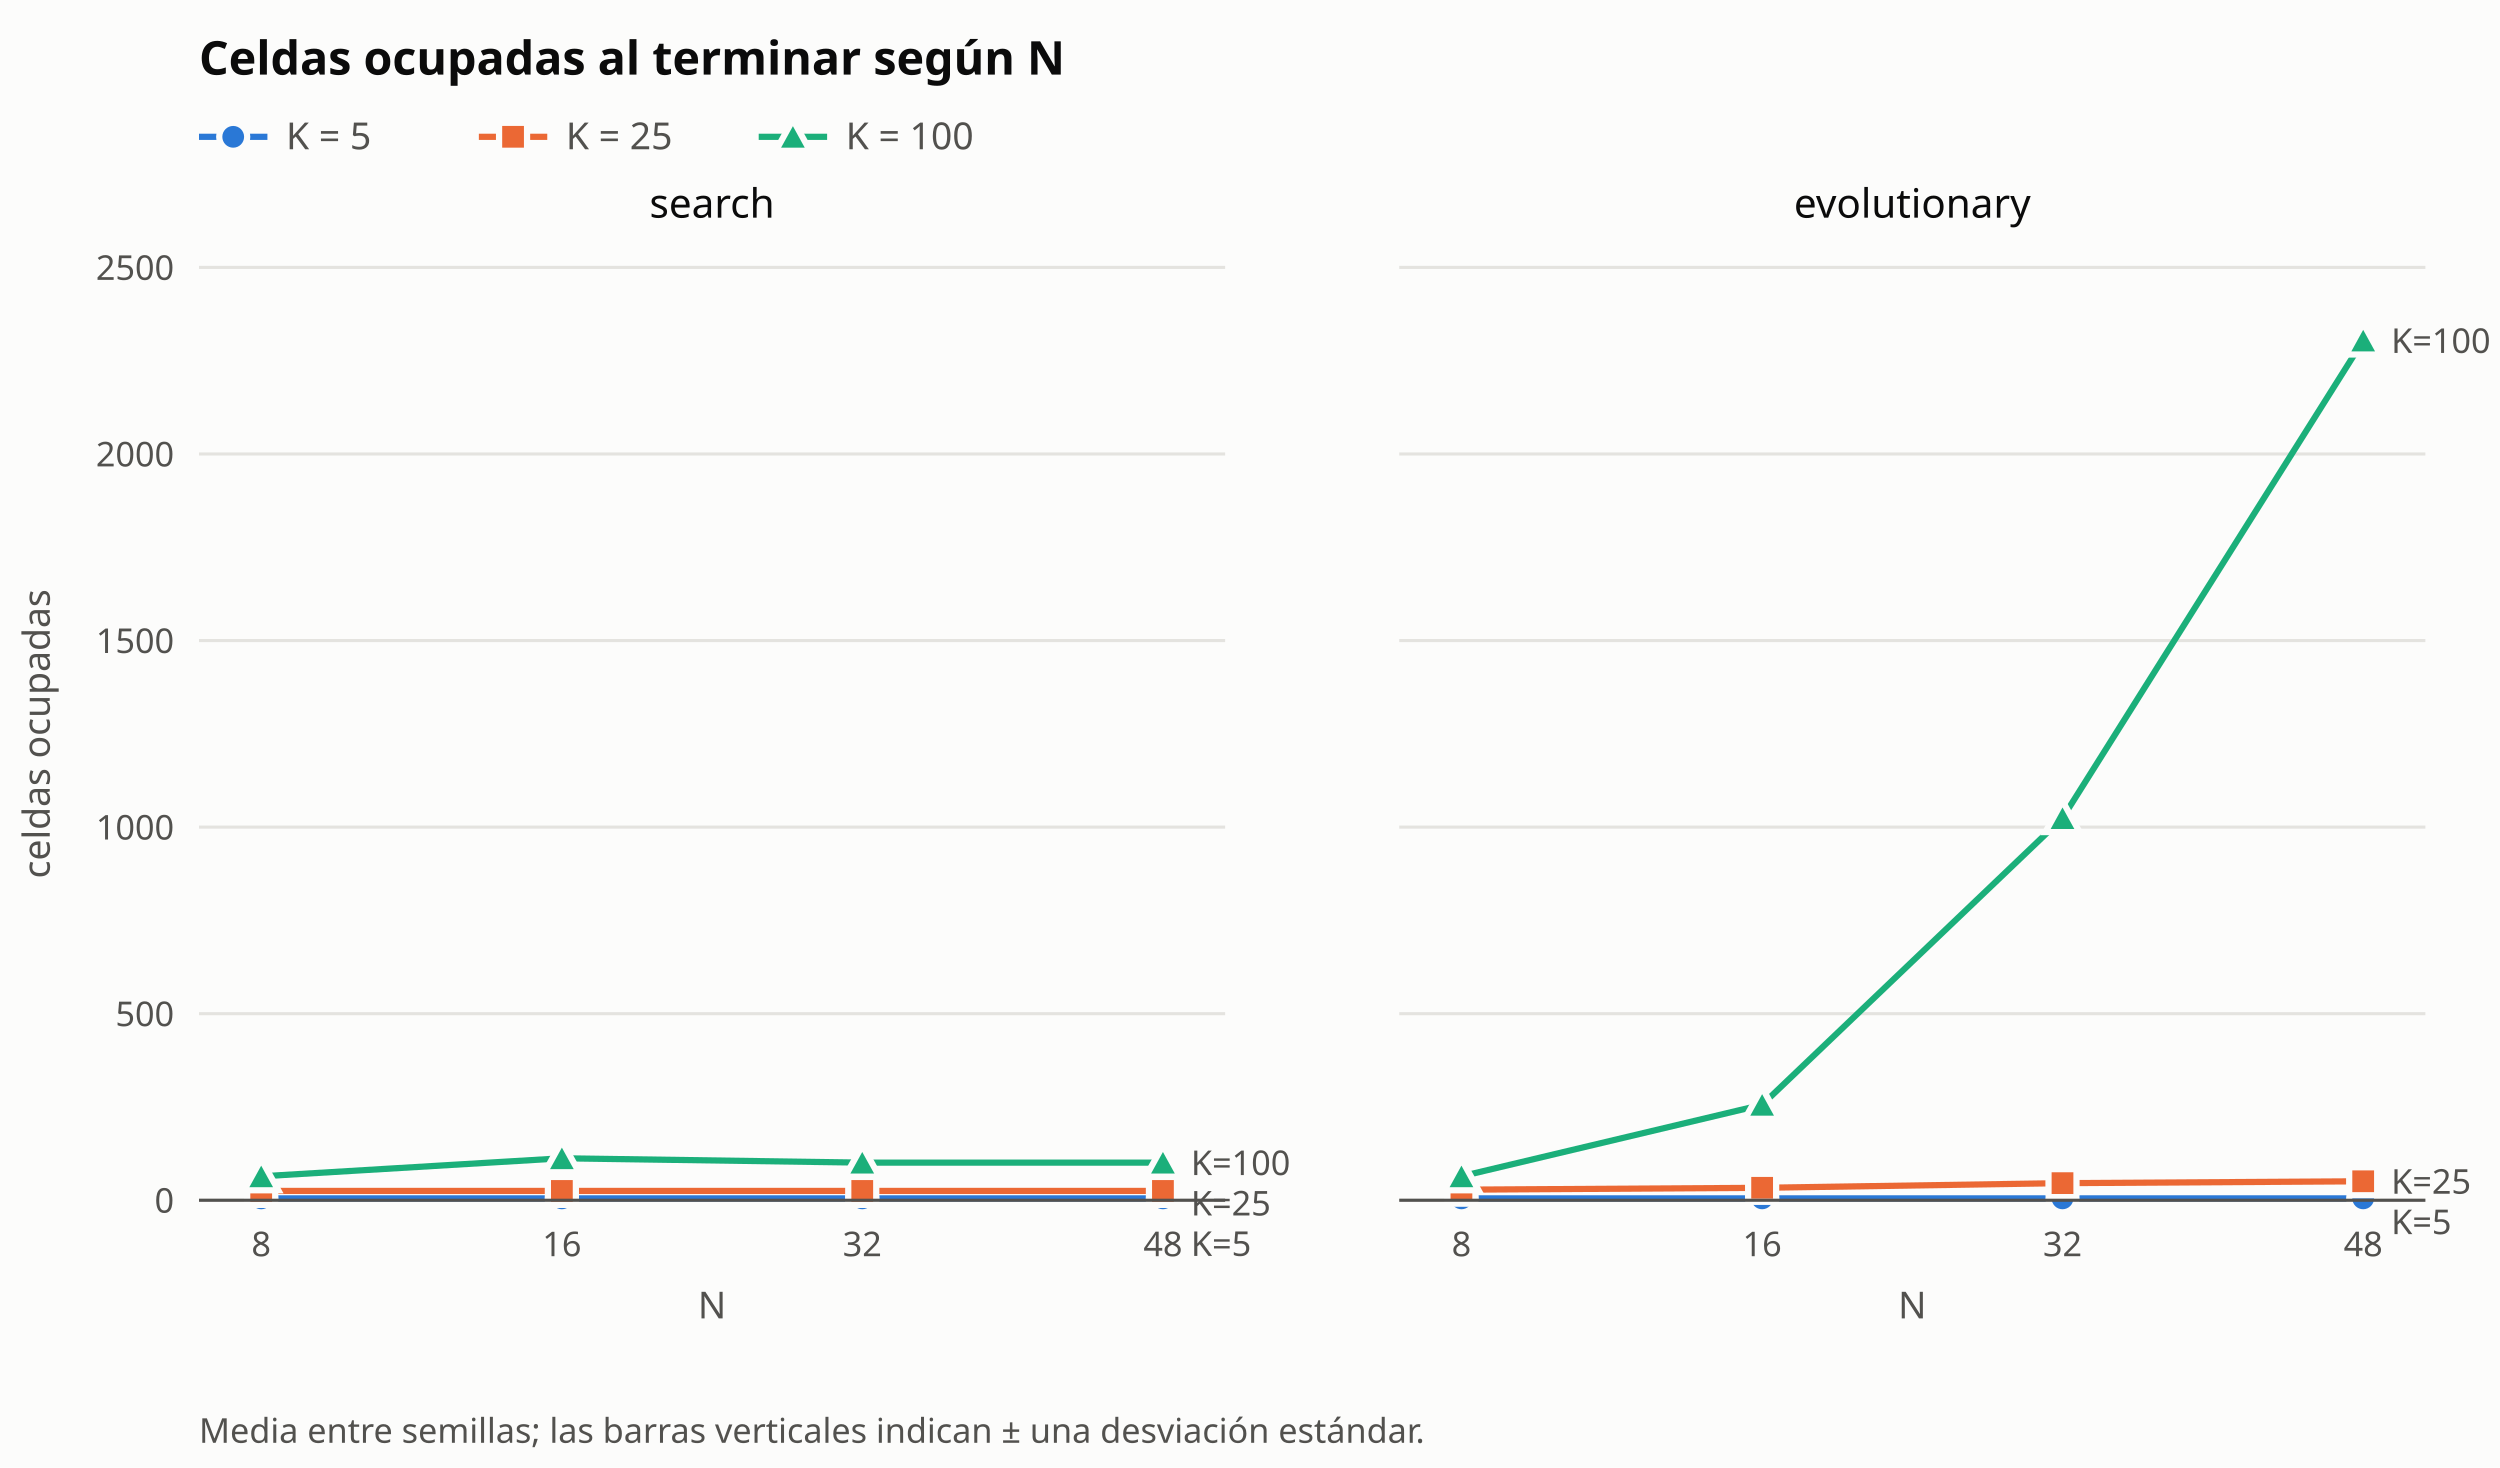
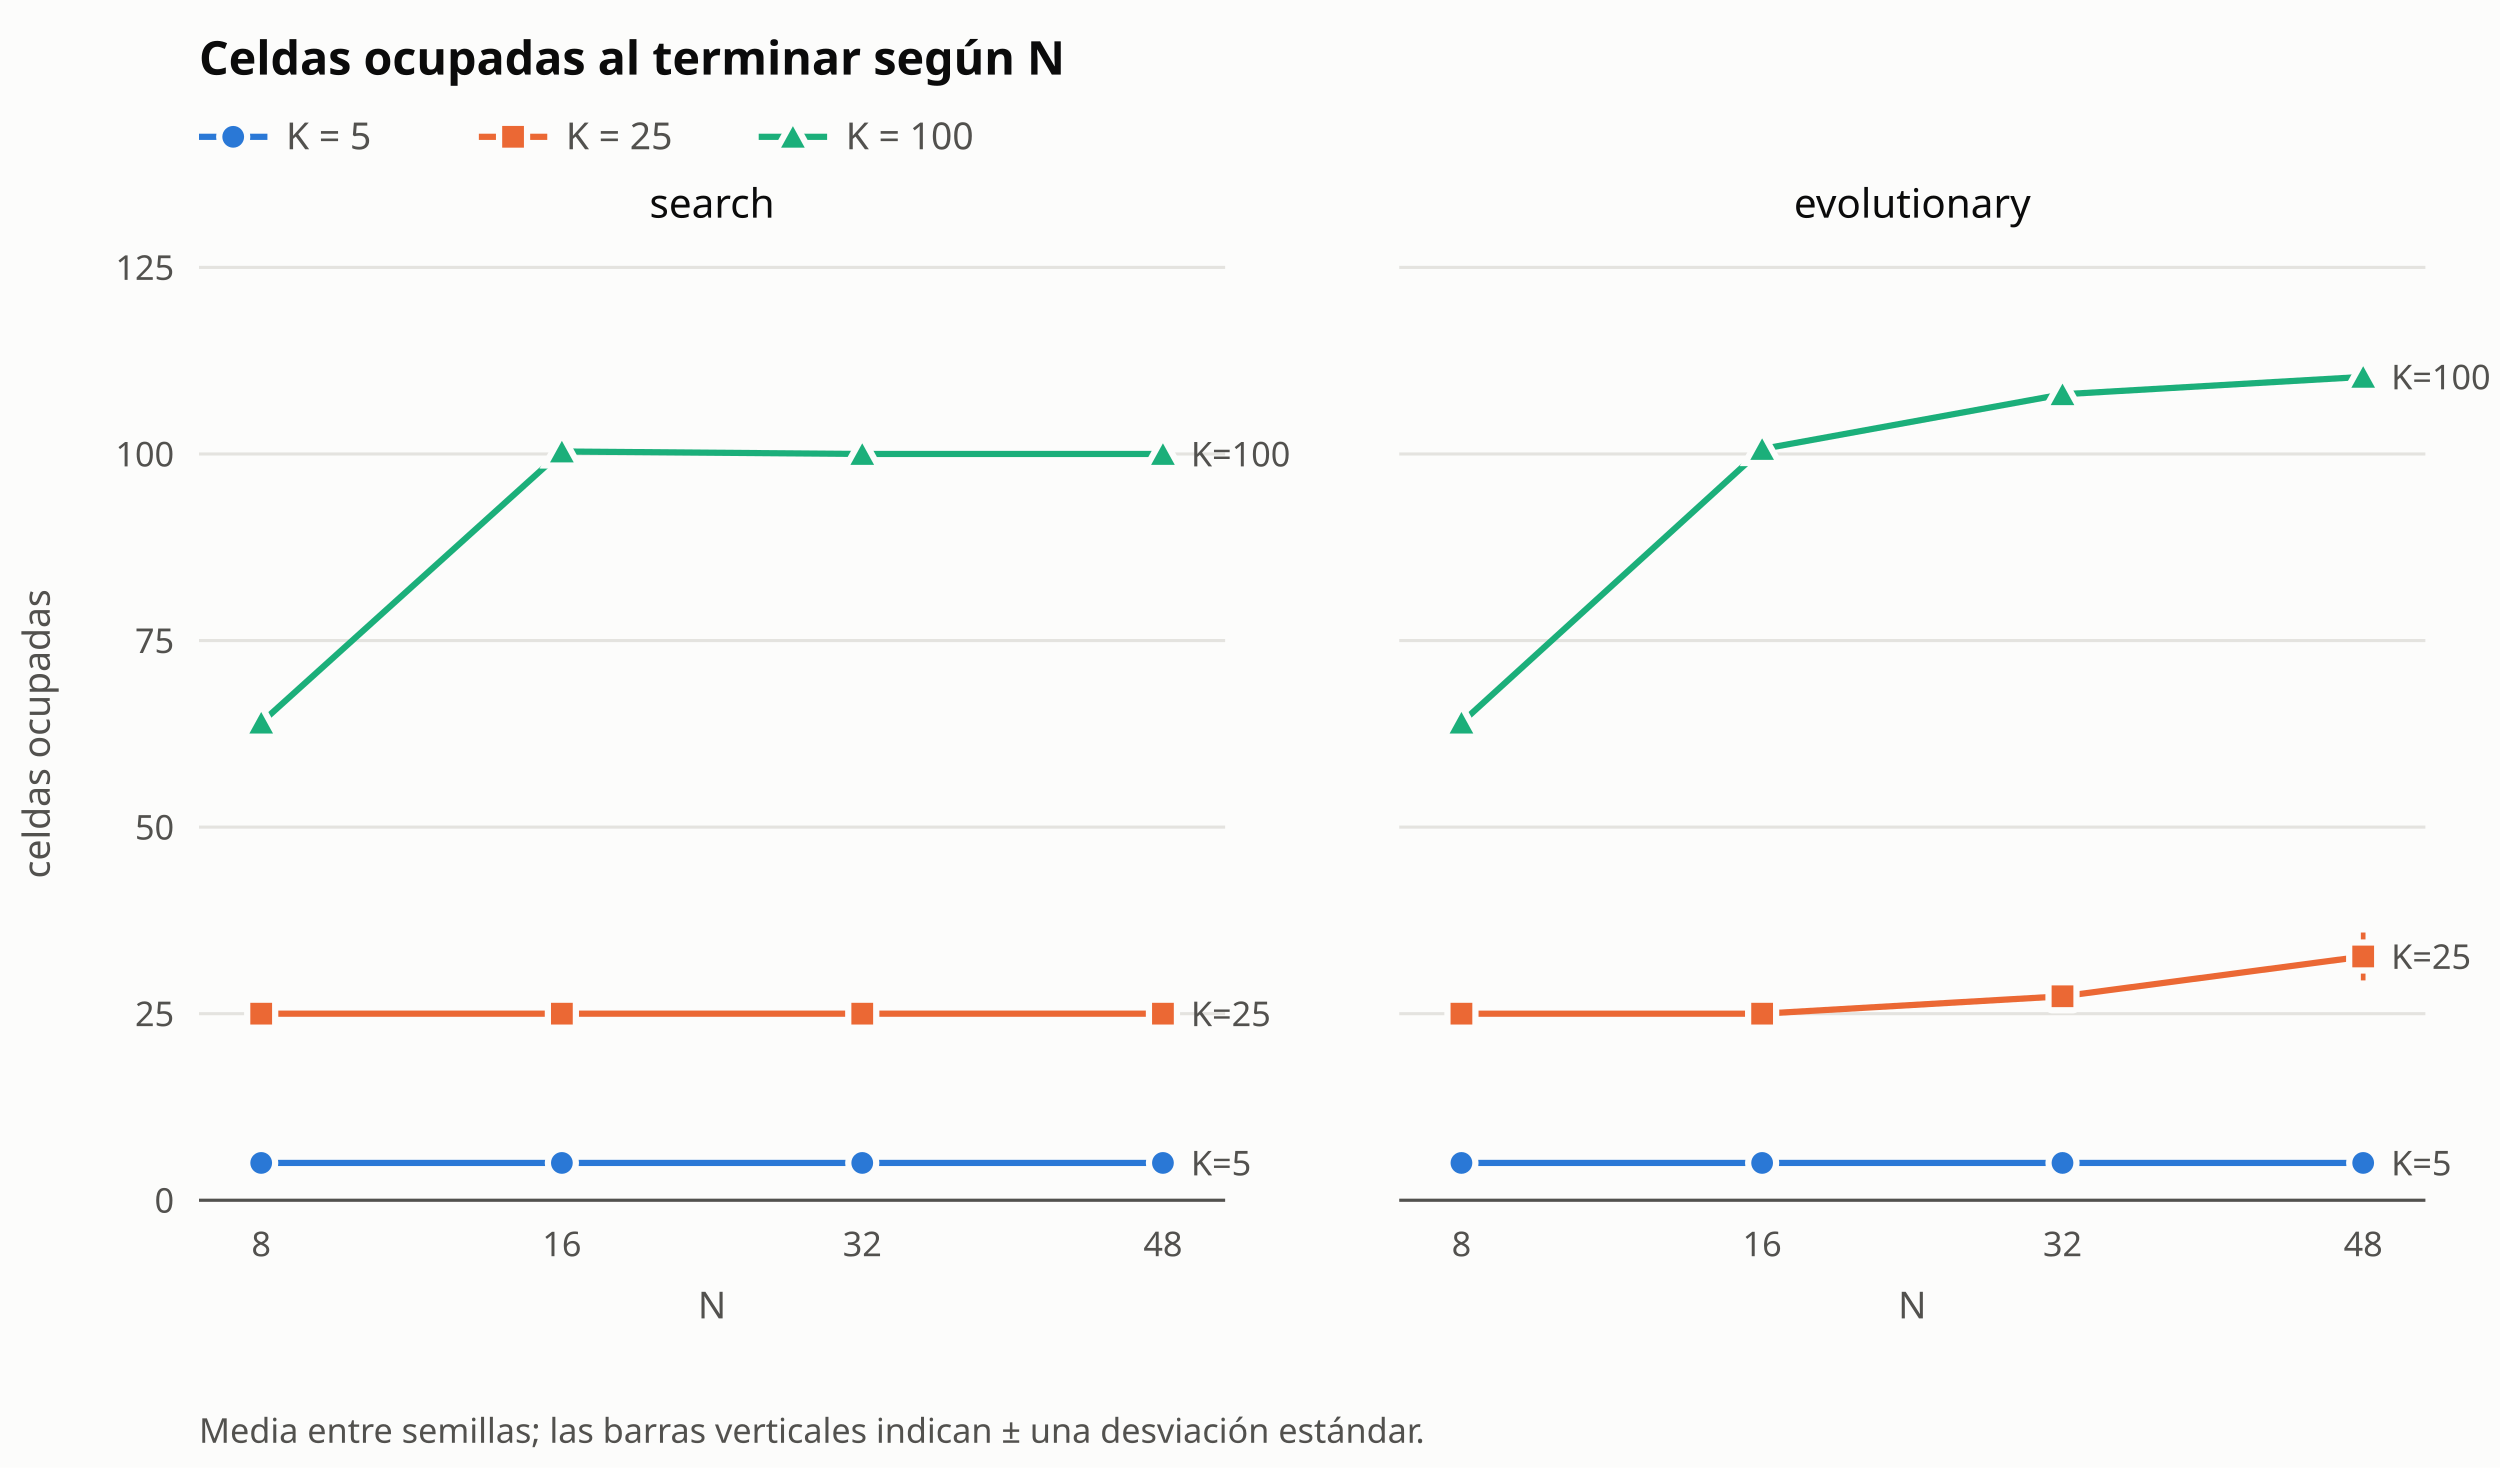
<svg xmlns="http://www.w3.org/2000/svg" width="804" height="472" viewBox="0 0 804 472" font-family="sans-serif" role="img" aria-label="Celdas ocupadas al terminar según N">
  <rect width="100%" height="100%" fill="#fcfcfb" />
  <text x="64" y="24" font-size="15" font-weight="600" fill="#0b0b0b">Celdas ocupadas al terminar según N</text>
  <line x1="64" y1="44" x2="86" y2="44" stroke="#2a78d6" stroke-width="2" />
  <circle cx="75.0" cy="44.0" r="4.5" fill="#2a78d6" stroke="#fcfcfb" stroke-width="2" />
  <text x="92" y="48" font-size="12" fill="#52514e">K = 5</text>
  <line x1="154" y1="44" x2="176" y2="44" stroke="#eb6834" stroke-width="2" />
  <rect x="160.5" y="39.5" width="9.0" height="9.0" rx="1" fill="#eb6834" stroke="#fcfcfb" stroke-width="2" />
  <text x="182" y="48" font-size="12" fill="#52514e">K = 25</text>
  <line x1="244" y1="44" x2="266" y2="44" stroke="#1baf7a" stroke-width="2" />
  <polygon points="255.0,38.5 260.5,48.5 249.5,48.5" fill="#1baf7a" stroke="#fcfcfb" stroke-width="2" />
  <text x="272" y="48" font-size="12" fill="#52514e">K = 100</text>
  <text x="229.0" y="70" font-size="13" text-anchor="middle" fill="#0b0b0b">search</text>
  <line x1="64" y1="386.0" x2="394" y2="386.0" stroke="#e4e3df" stroke-width="1" />
  <text x="56" y="390.0" font-size="11" text-anchor="end" fill="#52514e">0</text>
  <line x1="64" y1="326.0" x2="394" y2="326.0" stroke="#e4e3df" stroke-width="1" />
-   <text x="56" y="330.0" font-size="11" text-anchor="end" fill="#52514e">500</text>
+   <text x="56" y="330.0" font-size="11" text-anchor="end" fill="#52514e">25</text>
  <line x1="64" y1="266.0" x2="394" y2="266.0" stroke="#e4e3df" stroke-width="1" />
-   <text x="56" y="270.0" font-size="11" text-anchor="end" fill="#52514e">1000</text>
+   <text x="56" y="270.0" font-size="11" text-anchor="end" fill="#52514e">50</text>
  <line x1="64" y1="206.0" x2="394" y2="206.0" stroke="#e4e3df" stroke-width="1" />
-   <text x="56" y="210.0" font-size="11" text-anchor="end" fill="#52514e">1500</text>
+   <text x="56" y="210.0" font-size="11" text-anchor="end" fill="#52514e">75</text>
  <line x1="64" y1="146.0" x2="394" y2="146.0" stroke="#e4e3df" stroke-width="1" />
-   <text x="56" y="150.0" font-size="11" text-anchor="end" fill="#52514e">2000</text>
+   <text x="56" y="150.0" font-size="11" text-anchor="end" fill="#52514e">100</text>
  <line x1="64" y1="86.0" x2="394" y2="86.0" stroke="#e4e3df" stroke-width="1" />
-   <text x="56" y="90.0" font-size="11" text-anchor="end" fill="#52514e">2500</text>
+   <text x="56" y="90.0" font-size="11" text-anchor="end" fill="#52514e">125</text>
  <text x="84.0" y="404" font-size="11" text-anchor="middle" fill="#52514e">8</text>
  <text x="180.7" y="404" font-size="11" text-anchor="middle" fill="#52514e">16</text>
  <text x="277.3" y="404" font-size="11" text-anchor="middle" fill="#52514e">32</text>
  <text x="374.0" y="404" font-size="11" text-anchor="middle" fill="#52514e">48</text>
  <text x="229.0" y="424" font-size="12" text-anchor="middle" fill="#52514e">N</text>
-   <polyline points="84.0,385.4 180.7,385.4 277.3,385.4 374.0,385.4" fill="none" stroke="#2a78d6" stroke-width="2" />
-   <circle cx="84.0" cy="385.4" r="4.5" fill="#2a78d6" stroke="#fcfcfb" stroke-width="2" />
-   <circle cx="180.7" cy="385.4" r="4.5" fill="#2a78d6" stroke="#fcfcfb" stroke-width="2" />
-   <circle cx="277.3" cy="385.4" r="4.5" fill="#2a78d6" stroke="#fcfcfb" stroke-width="2" />
-   <circle cx="374.0" cy="385.4" r="4.5" fill="#2a78d6" stroke="#fcfcfb" stroke-width="2" />
-   <polyline points="84.0,383.0 180.7,383.0 277.3,383.0 374.0,383.0" fill="none" stroke="#eb6834" stroke-width="2" />
-   <rect x="79.5" y="378.5" width="9.0" height="9.0" rx="1" fill="#eb6834" stroke="#fcfcfb" stroke-width="2" />
-   <rect x="176.2" y="378.5" width="9.0" height="9.0" rx="1" fill="#eb6834" stroke="#fcfcfb" stroke-width="2" />
-   <rect x="272.8" y="378.5" width="9.0" height="9.0" rx="1" fill="#eb6834" stroke="#fcfcfb" stroke-width="2" />
-   <rect x="369.5" y="378.5" width="9.0" height="9.0" rx="1" fill="#eb6834" stroke="#fcfcfb" stroke-width="2" />
-   <polyline points="84.0,378.3 180.7,372.5 277.3,373.9 374.0,373.9" fill="none" stroke="#1baf7a" stroke-width="2" />
-   <polygon points="84.0,372.8 89.5,382.8 78.5,382.8" fill="#1baf7a" stroke="#fcfcfb" stroke-width="2" />
-   <polygon points="180.7,367.0 186.2,377.0 175.2,377.0" fill="#1baf7a" stroke="#fcfcfb" stroke-width="2" />
-   <polygon points="277.3,368.4 282.8,378.4 271.8,378.4" fill="#1baf7a" stroke="#fcfcfb" stroke-width="2" />
-   <polygon points="374.0,368.4 379.5,378.4 368.5,378.4" fill="#1baf7a" stroke="#fcfcfb" stroke-width="2" />
-   <text x="383.0" y="377.9" font-size="11" fill="#52514e">K=100</text>
-   <text x="383.0" y="390.9" font-size="11" fill="#52514e">K=25</text>
-   <text x="383.0" y="403.9" font-size="11" fill="#52514e">K=5</text>
+   <polyline points="84.0,374.0 180.7,374.0 277.3,374.0 374.0,374.0" fill="none" stroke="#2a78d6" stroke-width="2" />
+   <circle cx="84.0" cy="374.0" r="4.5" fill="#2a78d6" stroke="#fcfcfb" stroke-width="2" />
+   <circle cx="180.7" cy="374.0" r="4.5" fill="#2a78d6" stroke="#fcfcfb" stroke-width="2" />
+   <circle cx="277.3" cy="374.0" r="4.5" fill="#2a78d6" stroke="#fcfcfb" stroke-width="2" />
+   <circle cx="374.0" cy="374.0" r="4.5" fill="#2a78d6" stroke="#fcfcfb" stroke-width="2" />
+   <polyline points="84.0,326.0 180.7,326.0 277.3,326.0 374.0,326.0" fill="none" stroke="#eb6834" stroke-width="2" />
+   <rect x="79.5" y="321.5" width="9.0" height="9.0" rx="1" fill="#eb6834" stroke="#fcfcfb" stroke-width="2" />
+   <rect x="176.2" y="321.5" width="9.0" height="9.0" rx="1" fill="#eb6834" stroke="#fcfcfb" stroke-width="2" />
+   <rect x="272.8" y="321.5" width="9.0" height="9.0" rx="1" fill="#eb6834" stroke="#fcfcfb" stroke-width="2" />
+   <rect x="369.5" y="321.5" width="9.0" height="9.0" rx="1" fill="#eb6834" stroke="#fcfcfb" stroke-width="2" />
+   <polyline points="84.0,232.4 180.7,145.2 277.3,146.0 374.0,146.0" fill="none" stroke="#1baf7a" stroke-width="2" />
+   <polygon points="84.0,226.9 89.5,236.9 78.5,236.9" fill="#1baf7a" stroke="#fcfcfb" stroke-width="2" />
+   <line x1="180.7" y1="143.8" x2="180.7" y2="146.6" stroke="#1baf7a" stroke-width="1.5" />
+   <polygon points="180.7,139.7 186.2,149.7 175.2,149.7" fill="#1baf7a" stroke="#fcfcfb" stroke-width="2" />
+   <polygon points="277.3,140.5 282.8,150.5 271.8,150.5" fill="#1baf7a" stroke="#fcfcfb" stroke-width="2" />
+   <polygon points="374.0,140.5 379.5,150.5 368.5,150.5" fill="#1baf7a" stroke="#fcfcfb" stroke-width="2" />
+   <text x="383.0" y="150.0" font-size="11" fill="#52514e">K=100</text>
+   <text x="383.0" y="330.0" font-size="11" fill="#52514e">K=25</text>
+   <text x="383.0" y="378.0" font-size="11" fill="#52514e">K=5</text>
  <line x1="64" y1="386" x2="394" y2="386" stroke="#52514e" stroke-width="1" />
  <text x="615.0" y="70" font-size="13" text-anchor="middle" fill="#0b0b0b">evolutionary</text>
  <line x1="450" y1="386.0" x2="780" y2="386.0" stroke="#e4e3df" stroke-width="1" />
  <line x1="450" y1="326.0" x2="780" y2="326.0" stroke="#e4e3df" stroke-width="1" />
  <line x1="450" y1="266.0" x2="780" y2="266.0" stroke="#e4e3df" stroke-width="1" />
  <line x1="450" y1="206.0" x2="780" y2="206.0" stroke="#e4e3df" stroke-width="1" />
  <line x1="450" y1="146.0" x2="780" y2="146.0" stroke="#e4e3df" stroke-width="1" />
  <line x1="450" y1="86.0" x2="780" y2="86.0" stroke="#e4e3df" stroke-width="1" />
  <text x="470.0" y="404" font-size="11" text-anchor="middle" fill="#52514e">8</text>
  <text x="566.7" y="404" font-size="11" text-anchor="middle" fill="#52514e">16</text>
  <text x="663.3" y="404" font-size="11" text-anchor="middle" fill="#52514e">32</text>
  <text x="760.0" y="404" font-size="11" text-anchor="middle" fill="#52514e">48</text>
  <text x="615.0" y="424" font-size="12" text-anchor="middle" fill="#52514e">N</text>
-   <polyline points="470.0,385.4 566.7,385.4 663.3,385.4 760.0,385.4" fill="none" stroke="#2a78d6" stroke-width="2" />
-   <circle cx="470.0" cy="385.4" r="4.5" fill="#2a78d6" stroke="#fcfcfb" stroke-width="2" />
-   <circle cx="566.7" cy="385.4" r="4.5" fill="#2a78d6" stroke="#fcfcfb" stroke-width="2" />
-   <circle cx="663.3" cy="385.4" r="4.5" fill="#2a78d6" stroke="#fcfcfb" stroke-width="2" />
-   <circle cx="760.0" cy="385.4" r="4.5" fill="#2a78d6" stroke="#fcfcfb" stroke-width="2" />
-   <polyline points="470.0,382.6 566.7,382.0 663.3,380.5 760.0,379.9" fill="none" stroke="#eb6834" stroke-width="2" />
-   <rect x="465.5" y="378.1" width="9.0" height="9.0" rx="1" fill="#eb6834" stroke="#fcfcfb" stroke-width="2" />
-   <rect x="562.2" y="377.5" width="9.0" height="9.0" rx="1" fill="#eb6834" stroke="#fcfcfb" stroke-width="2" />
-   <rect x="658.8" y="376.0" width="9.0" height="9.0" rx="1" fill="#eb6834" stroke="#fcfcfb" stroke-width="2" />
-   <line x1="760.0" y1="379.3" x2="760.0" y2="380.5" stroke="#eb6834" stroke-width="1.5" />
-   <rect x="755.5" y="375.4" width="9.0" height="9.0" rx="1" fill="#eb6834" stroke="#fcfcfb" stroke-width="2" />
-   <polyline points="470.0,378.3 566.7,355.3 663.3,263.1 760.0,109.5" fill="none" stroke="#1baf7a" stroke-width="2" />
-   <polygon points="470.0,372.8 475.5,382.8 464.5,382.8" fill="#1baf7a" stroke="#fcfcfb" stroke-width="2" />
-   <polygon points="566.7,349.8 572.2,359.8 561.2,359.8" fill="#1baf7a" stroke="#fcfcfb" stroke-width="2" />
-   <polygon points="663.3,257.6 668.8,267.6 657.8,267.6" fill="#1baf7a" stroke="#fcfcfb" stroke-width="2" />
-   <polygon points="760.0,104.0 765.5,114.0 754.5,114.0" fill="#1baf7a" stroke="#fcfcfb" stroke-width="2" />
-   <text x="769.0" y="113.5" font-size="11" fill="#52514e">K=100</text>
-   <text x="769.0" y="383.9" font-size="11" fill="#52514e">K=25</text>
-   <text x="769.0" y="396.9" font-size="11" fill="#52514e">K=5</text>
+   <polyline points="470.0,374.0 566.7,374.0 663.3,374.0 760.0,374.0" fill="none" stroke="#2a78d6" stroke-width="2" />
+   <circle cx="470.0" cy="374.0" r="4.5" fill="#2a78d6" stroke="#fcfcfb" stroke-width="2" />
+   <circle cx="566.7" cy="374.0" r="4.5" fill="#2a78d6" stroke="#fcfcfb" stroke-width="2" />
+   <circle cx="663.3" cy="374.0" r="4.5" fill="#2a78d6" stroke="#fcfcfb" stroke-width="2" />
+   <circle cx="760.0" cy="374.0" r="4.5" fill="#2a78d6" stroke="#fcfcfb" stroke-width="2" />
+   <polyline points="470.0,326.0 566.7,326.0 663.3,320.4 760.0,307.6" fill="none" stroke="#eb6834" stroke-width="2" />
+   <rect x="465.5" y="321.5" width="9.0" height="9.0" rx="1" fill="#eb6834" stroke="#fcfcfb" stroke-width="2" />
+   <rect x="562.2" y="321.5" width="9.0" height="9.0" rx="1" fill="#eb6834" stroke="#fcfcfb" stroke-width="2" />
+   <line x1="663.3" y1="319.0" x2="663.3" y2="321.8" stroke="#eb6834" stroke-width="1.5" />
+   <rect x="658.8" y="315.9" width="9.0" height="9.0" rx="1" fill="#eb6834" stroke="#fcfcfb" stroke-width="2" />
+   <line x1="760.0" y1="299.9" x2="760.0" y2="315.3" stroke="#eb6834" stroke-width="1.5" />
+   <rect x="755.5" y="303.1" width="9.0" height="9.0" rx="1" fill="#eb6834" stroke="#fcfcfb" stroke-width="2" />
+   <polyline points="470.0,232.4 566.7,144.4 663.3,126.8 760.0,121.2" fill="none" stroke="#1baf7a" stroke-width="2" />
+   <polygon points="470.0,226.9 475.5,236.9 464.5,236.9" fill="#1baf7a" stroke="#fcfcfb" stroke-width="2" />
+   <line x1="566.7" y1="141.6" x2="566.7" y2="147.2" stroke="#1baf7a" stroke-width="1.5" />
+   <polygon points="566.7,138.9 572.2,148.9 561.2,148.9" fill="#1baf7a" stroke="#fcfcfb" stroke-width="2" />
+   <polygon points="663.3,121.3 668.8,131.3 657.8,131.3" fill="#1baf7a" stroke="#fcfcfb" stroke-width="2" />
+   <line x1="760.0" y1="115.7" x2="760.0" y2="126.7" stroke="#1baf7a" stroke-width="1.5" />
+   <polygon points="760.0,115.7 765.5,125.7 754.5,125.7" fill="#1baf7a" stroke="#fcfcfb" stroke-width="2" />
+   <text x="769.0" y="125.2" font-size="11" fill="#52514e">K=100</text>
+   <text x="769.0" y="311.6" font-size="11" fill="#52514e">K=25</text>
+   <text x="769.0" y="378.0" font-size="11" fill="#52514e">K=5</text>
  <line x1="450" y1="386" x2="780" y2="386" stroke="#52514e" stroke-width="1" />
  <text x="16" y="236.0" font-size="12" fill="#52514e" text-anchor="middle" transform="rotate(-90 16 236.0)">celdas ocupadas</text>
  <text x="64" y="464" font-size="11" fill="#52514e">Media entre semillas; las barras verticales indican ± una desviación estándar.</text>
</svg>
